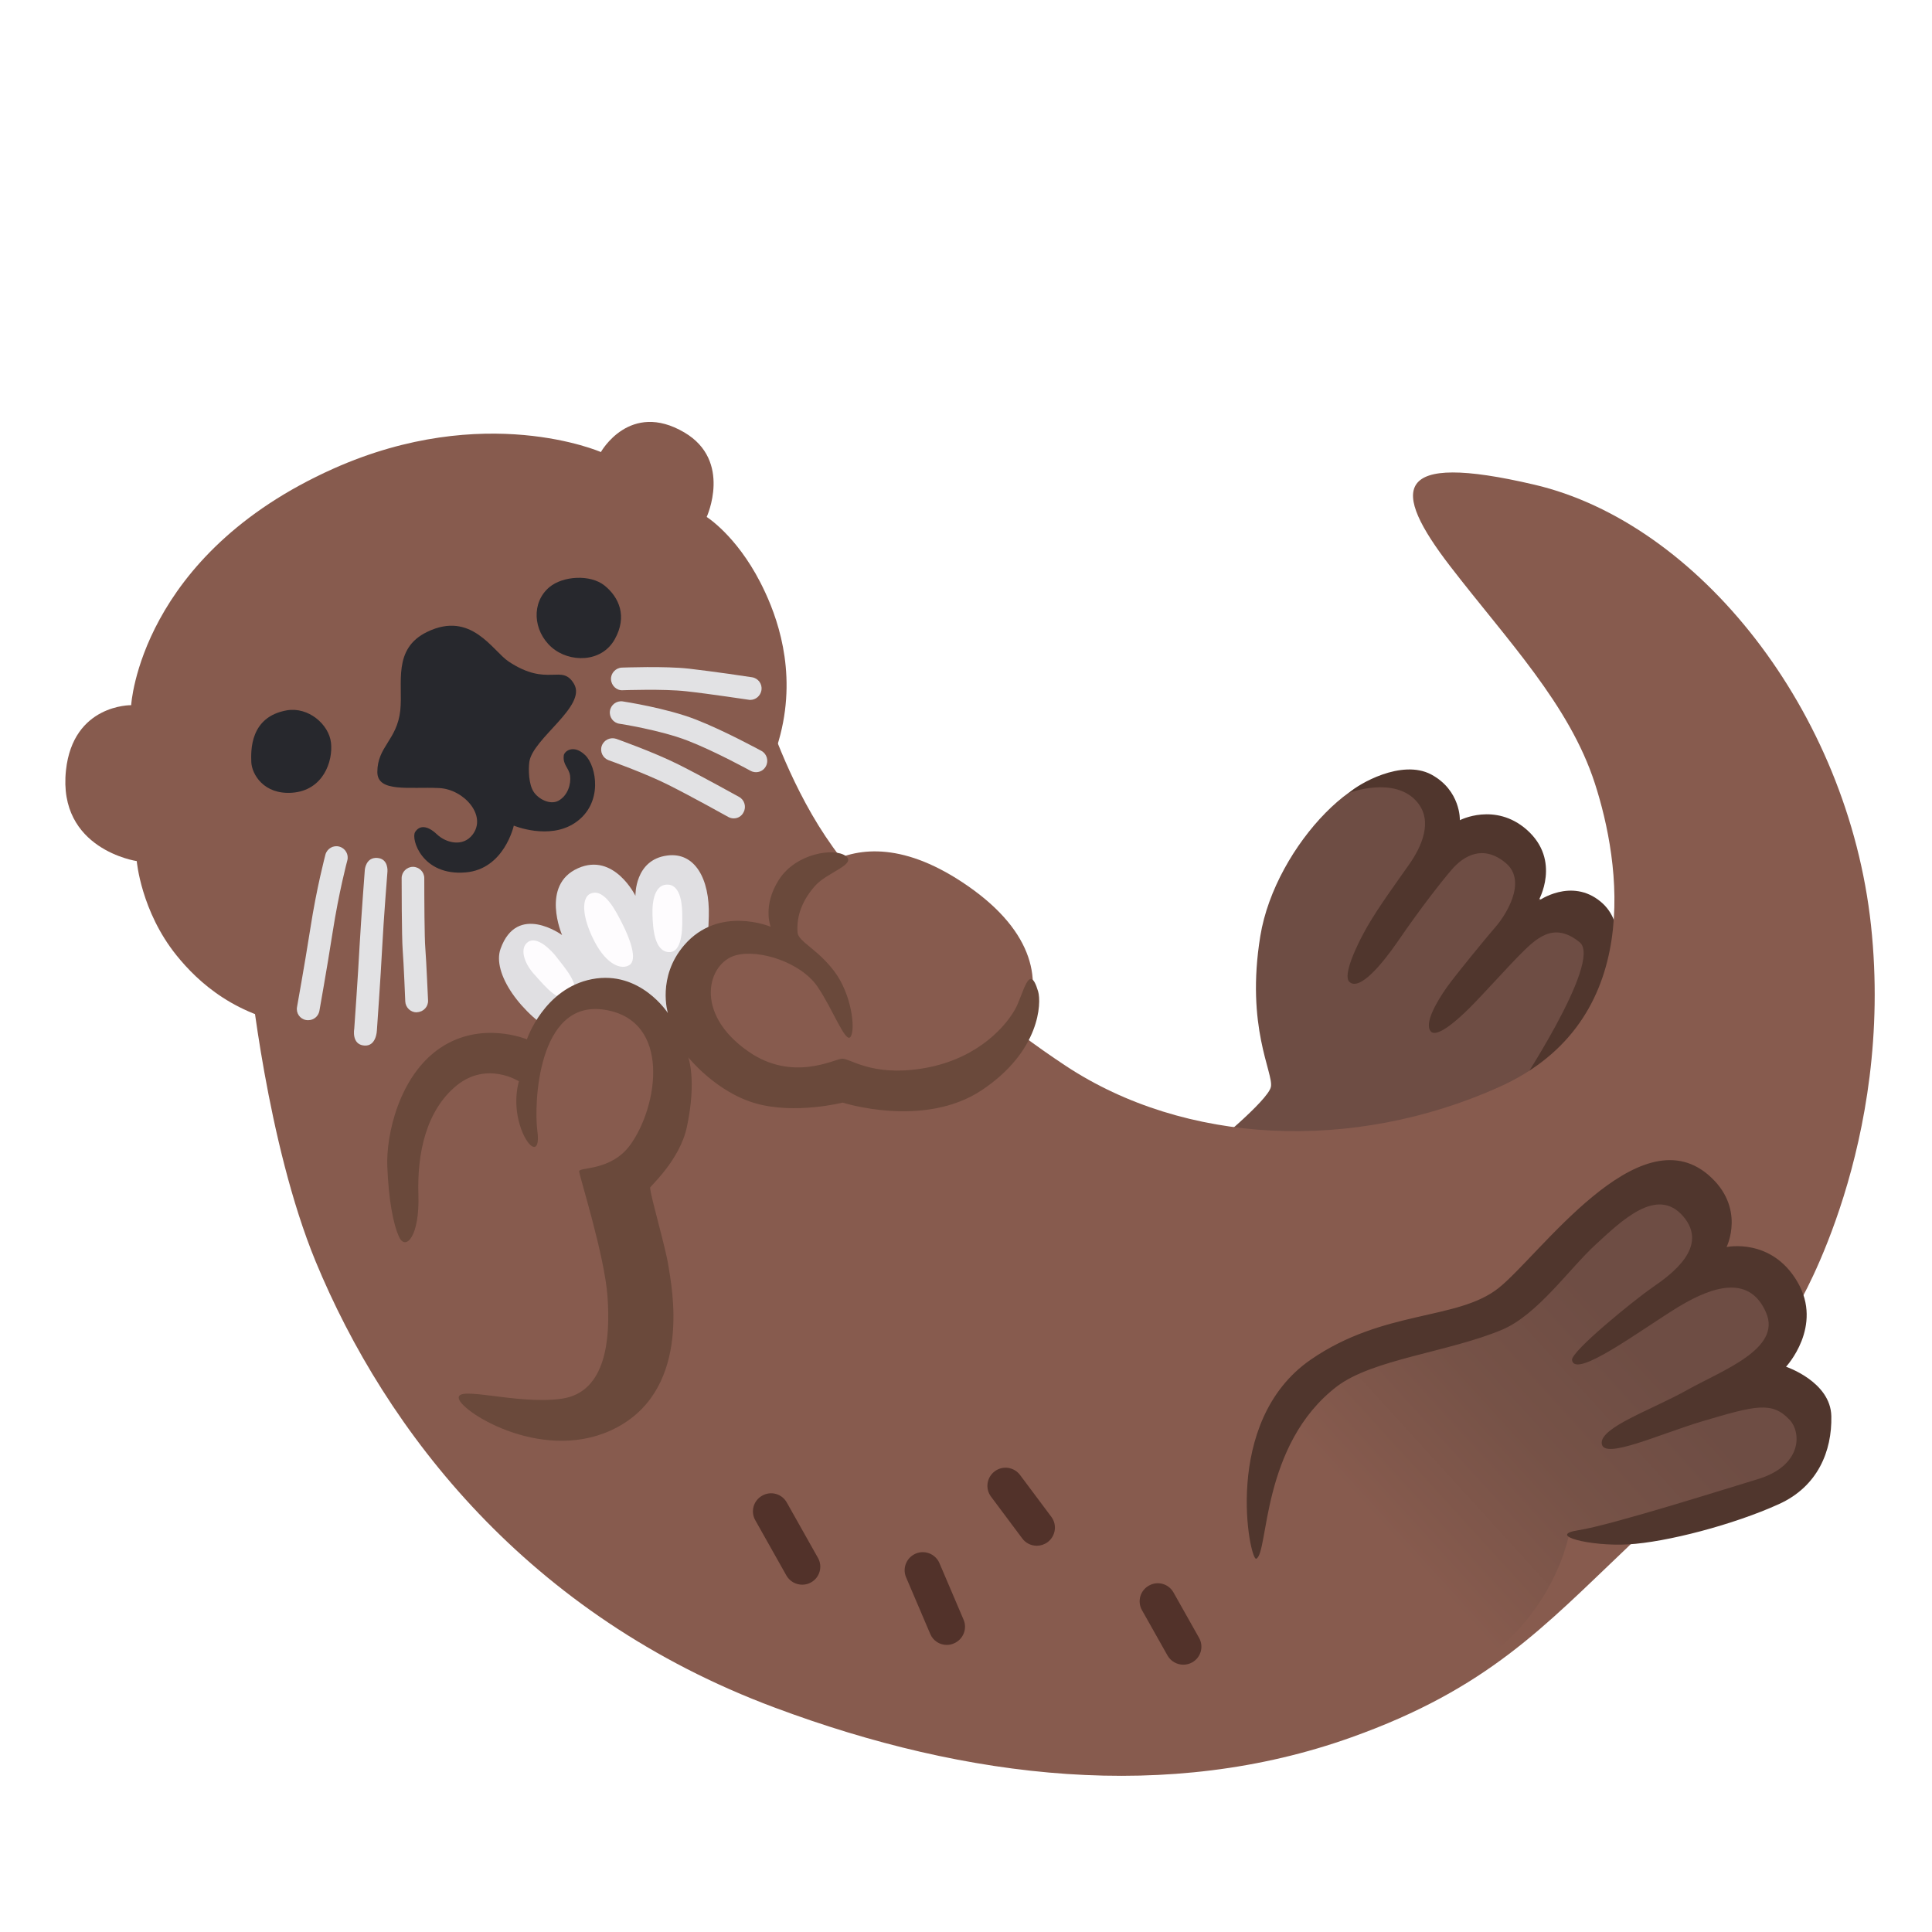
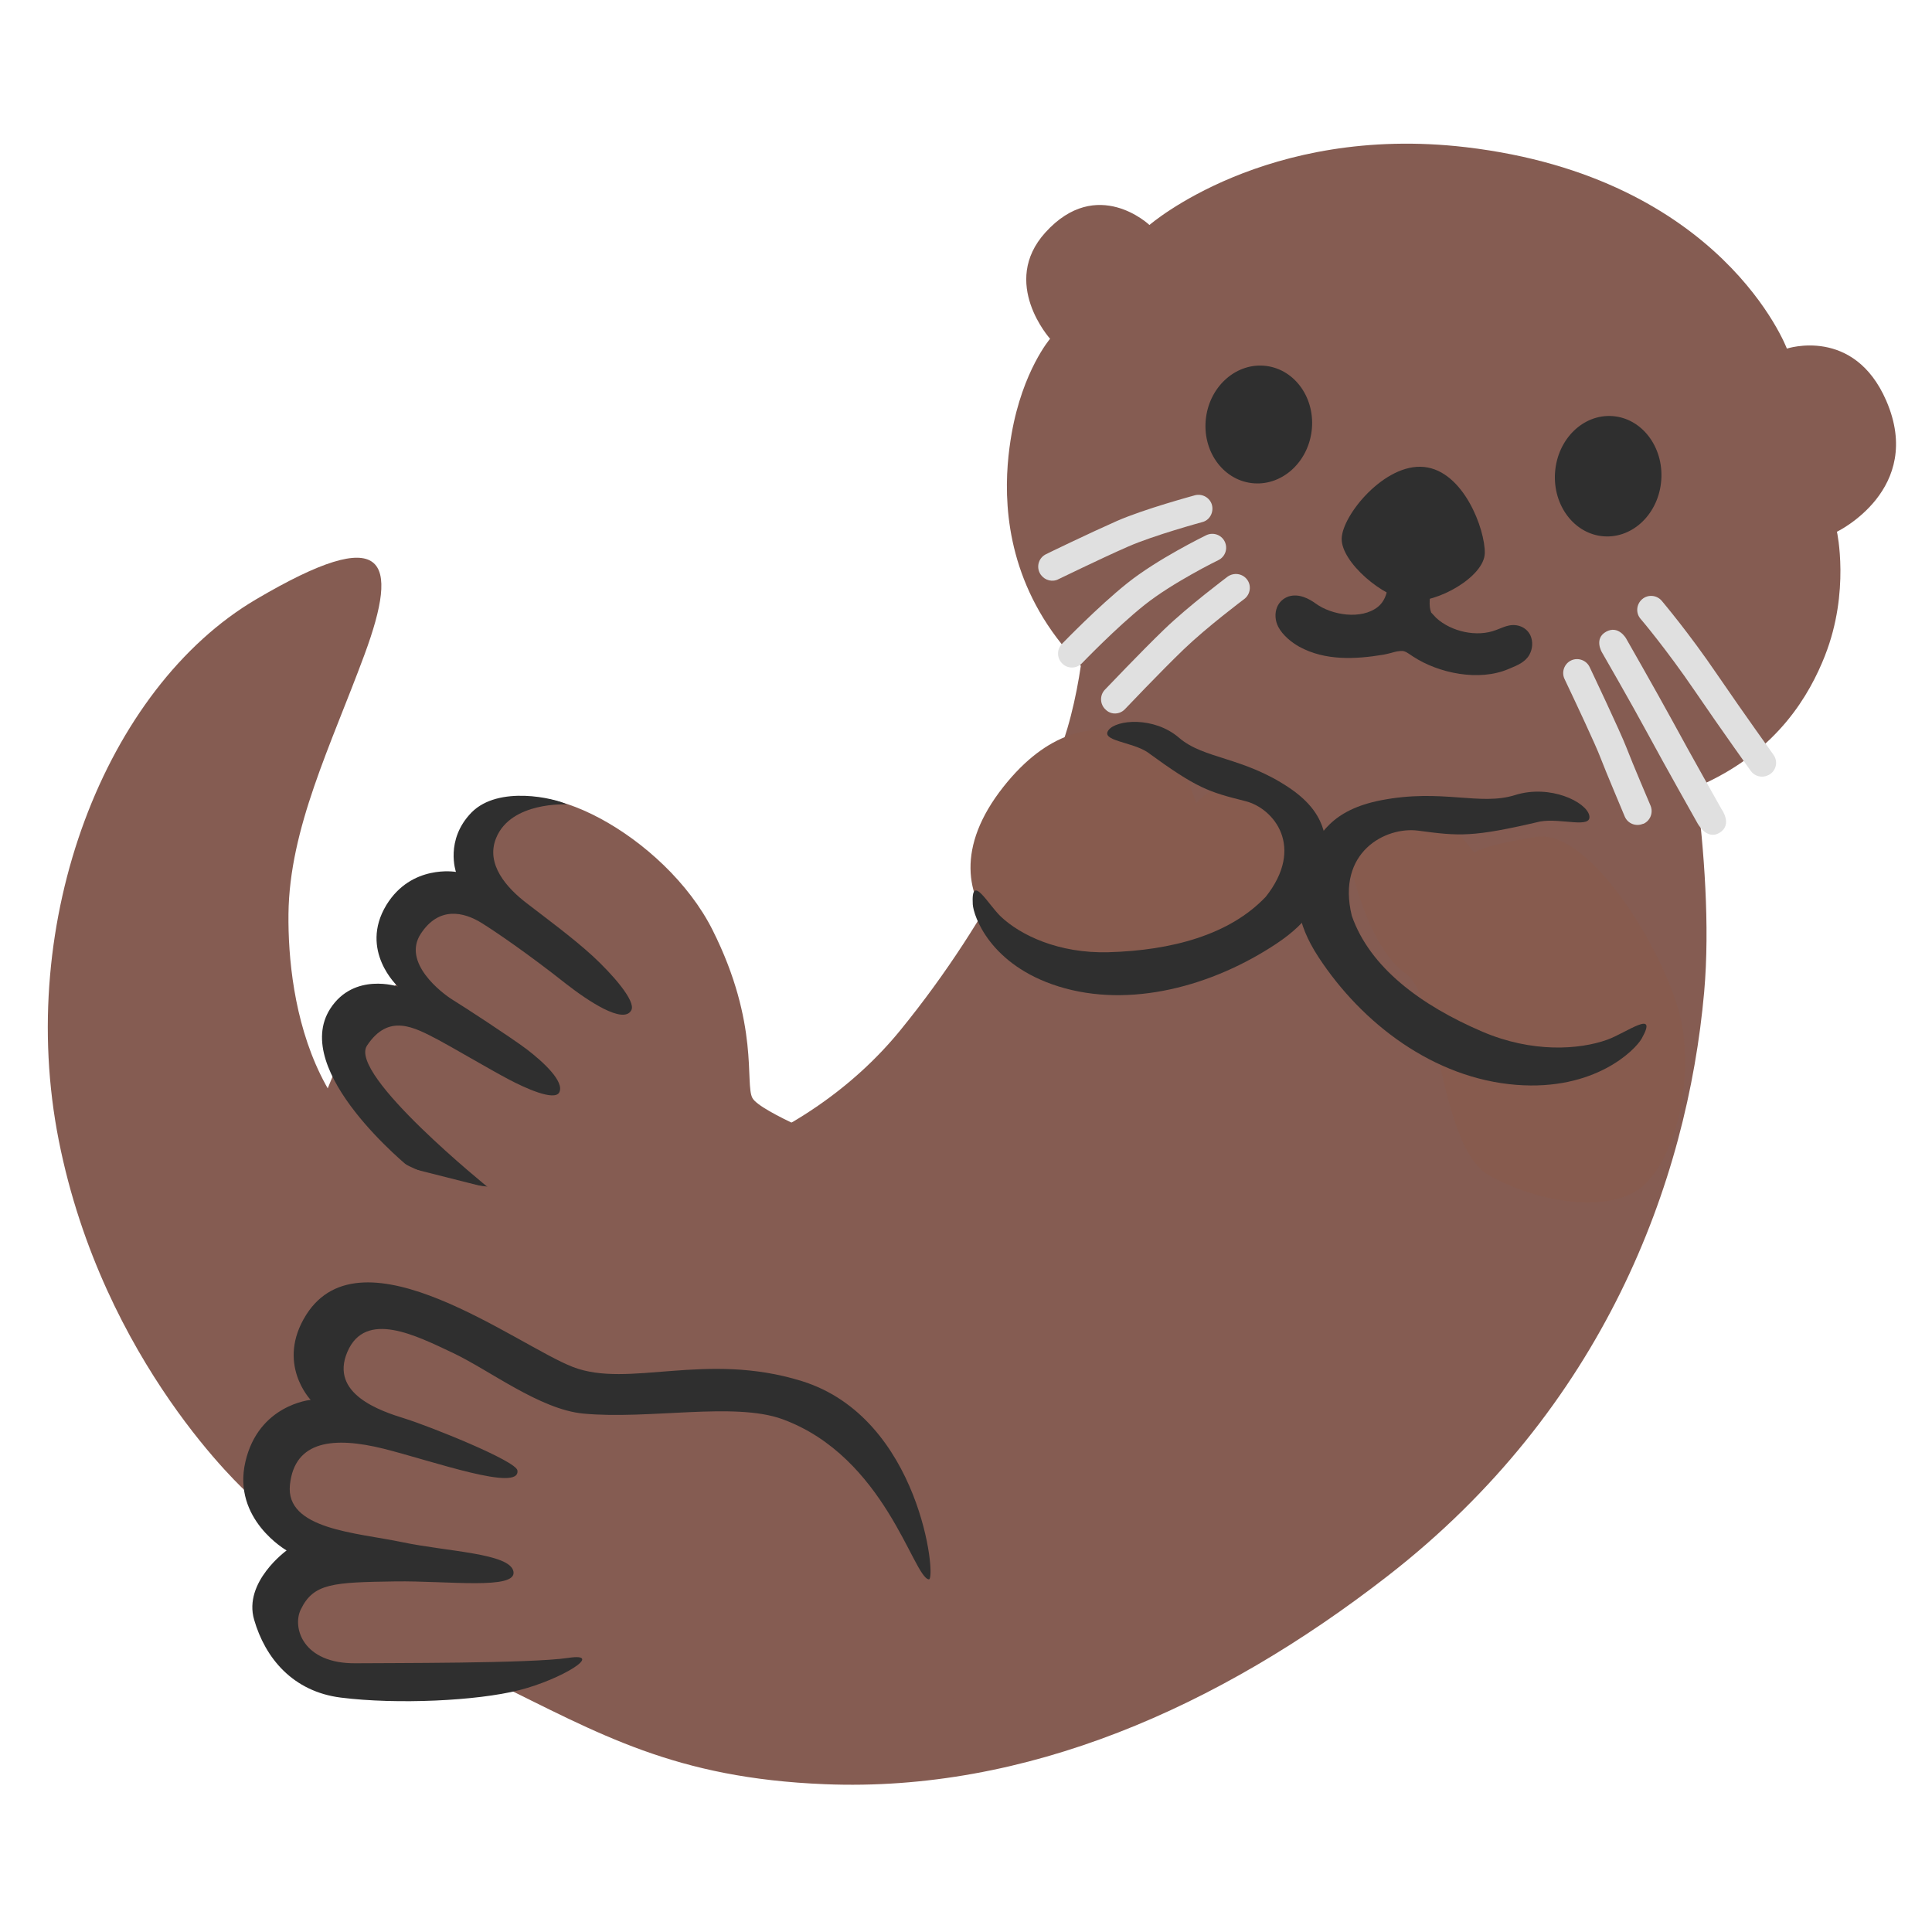
<svg xmlns="http://www.w3.org/2000/svg" version="1.1" id="Layer_2" x="0" y="0" viewBox="0 0 128 128" style="enable-background:new 0 0 128 128;" xml:space="preserve">
  <defs id="defs28546" />
-   <path style="fill:#6E4D44;" d="M80.07,76.12c0,0,3.94-3.19,4.13-4.11s-1.69-3.94-0.7-10s7.18-12.25,10-10.28  c2.82,1.97,2.53,3.24,2.53,3.24l2.82-0.28l2.11,1.55l0.56,3.1l3.38,1.55l3.38,4.08l-2.39,8.66l-10.7,4.43l-15.06,5.42L80.07,76.12z" id="path28448" />
-   <path style="fill:#50362D;" d="M89.4,52.52c0,0,3.03-1.14,4.5,0.63c1.06,1.27,0.28,2.96-0.56,4.15c-0.84,1.2-1.96,2.72-2.75,4.08  c-0.77,1.34-1.62,3.24-1.2,3.66c0.68,0.68,2.25-1.27,3.17-2.6c1.6-2.34,2.99-4.09,3.59-4.79c0.84-0.99,2.12-1.7,3.59-0.49  c1.55,1.27-0.14,3.66-0.63,4.22s-2.53,3.03-3.24,4.01c-0.7,0.99-1.55,2.46-1.06,2.96c0.42,0.42,1.83-0.84,2.6-1.62  c0.77-0.77,2.66-2.85,3.19-3.38c1.13-1.13,2.29-2.36,4.06-0.92c1.55,1.27-4.29,10-4.29,10l4.01-2.46c0,0,5-7.46,1.67-10.23  c-1.95-1.62-4.13-0.05-4.13-0.05s1.55-2.67-0.77-4.72c-2.1-1.84-4.43-0.63-4.43-0.63s0.07-1.97-1.9-3.03  C92.85,50.27,89.97,51.96,89.4,52.52z" id="path28450" />
  <radialGradient id="SVGID_1_" cx="68.416" cy="81.529" r="37.449" gradientTransform="matrix(-0.3544 0.9351 -1.016 -0.3851 175.4993 48.9517)" gradientUnits="userSpaceOnUse">
    <stop offset="0.26" style="stop-color:#B68D76" id="stop28452" />
    <stop offset="0.41" style="stop-color:#A87F6A" id="stop28454" />
    <stop offset="0.679" style="stop-color:#875B4E" id="stop28456" />
  </radialGradient>
-   <path style="fill:#875b4e;fill-opacity:1" d="M46.82,49.07L16.55,64.42c0,0,1.12,11.29,4.36,19.15c4.65,11.26,14.06,23.46,30.41,29.56  c12.81,4.79,26.14,6.29,38.22,1.97c9.02-3.22,12.74-7.32,18.3-12.6c5.45-5.18,11.33-16.12,11.33-16.12s6.34-10.63,4.79-25.06  c-1.53-14.24-11.47-26.68-22.31-29.21c-9.44-2.21-9.52,0.28-5.56,5.42c3.8,4.93,7.88,9.15,9.57,14.36  c1.69,5.21,3.38,15.77-6.34,20.13s-20.84,3.8-28.72-1.41s-13.37-11.4-15.91-15.2s-3.94-8.31-3.94-8.31L46.82,49.07z" id="path28459" />
-   <g id="g28463">
-     <path style="fill:#52322A;" d="M53.15,104.99c-0.42,0-0.83-0.22-1.05-0.61l-2.06-3.66c-0.33-0.58-0.12-1.31,0.46-1.63   c0.58-0.33,1.31-0.12,1.63,0.46l2.06,3.66c0.33,0.58,0.12,1.31-0.46,1.63C53.56,104.94,53.35,104.99,53.15,104.99z" id="path28461" />
-   </g>
-   <g id="g28467">
-     <path style="fill:#52322A;" d="M62.73,108.98c-0.47,0-0.91-0.27-1.1-0.73l-1.6-3.75c-0.26-0.61,0.03-1.31,0.64-1.57   c0.61-0.26,1.31,0.03,1.57,0.63l1.6,3.75c0.26,0.61-0.03,1.31-0.64,1.57C63.04,108.95,62.88,108.98,62.73,108.98z" id="path28465" />
-   </g>
-   <g id="g28471">
-     <path style="fill:#52322A;" d="M68.69,102.41c-0.37,0-0.73-0.17-0.96-0.48l-2.07-2.77c-0.4-0.53-0.29-1.28,0.24-1.68   c0.53-0.4,1.28-0.29,1.68,0.24l2.07,2.77c0.4,0.53,0.29,1.28-0.24,1.68C69.19,102.33,68.94,102.41,68.69,102.41z" id="path28469" />
-   </g>
-   <g id="g28475">
-     <path style="fill:#52322A;" d="M78.4,110.29c-0.42,0-0.83-0.22-1.05-0.61l-1.69-3c-0.33-0.58-0.12-1.31,0.46-1.63   c0.58-0.33,1.31-0.12,1.63,0.46l1.69,3c0.33,0.58,0.12,1.31-0.46,1.63C78.8,110.24,78.6,110.29,78.4,110.29z" id="path28473" />
-   </g>
  <radialGradient id="SVGID_2_" cx="29.675" cy="46.815" r="24.012" gradientTransform="matrix(-0.8885 0.4589 -0.3302 -0.6394 71.4988 63.129)" gradientUnits="userSpaceOnUse">
    <stop offset="0.271" style="stop-color:#FBE5CB" id="stop28477" />
    <stop offset="0.363" style="stop-color:#EFD7BE" id="stop28479" />
    <stop offset="0.538" style="stop-color:#CFB09B" id="stop28481" />
    <stop offset="0.776" style="stop-color:#9C7464" id="stop28483" />
    <stop offset="0.865" style="stop-color:#875B4E" id="stop28485" />
  </radialGradient>
-   <path style="fill:#875b4e;fill-opacity:1" d="M11.69,63.29c2.87,3.56,10.1,9.39,28.06-1.27c16.49-9.78,12.32-20.14,10.61-23.46  c-1.6-3.1-3.54-4.31-3.54-4.31s1.71-3.72-1.48-5.6c-3.62-2.13-5.53,1.3-5.53,1.3s-7.69-3.37-17.7,1.09  C9.25,36.78,8.69,46.72,8.69,46.72s-3.85-0.07-4.32,4.32c-0.56,5.24,4.69,6.01,4.69,6.01S9.34,60.37,11.69,63.29z" id="path28488" />
-   <path style="fill:#E0DFE2;" d="M44.43,68.5c2.32-1.48,2.46-5.33,2.53-7.81c0.07-2.46-0.92-4.25-2.75-4.01  c-2.18,0.28-2.11,2.67-2.11,2.67s-1.41-2.89-3.8-1.83c-2.51,1.11-1.06,4.43-1.06,4.43s-2.98-2.18-4.08,0.92  c-0.56,1.58,1.27,4.29,4.01,5.84C39.92,70.26,44.43,68.5,44.43,68.5z" id="path28490" />
-   <path style="fill:#FEFCFE;" d="M39.11,59.21c-0.54,0.24-0.63,1.41,0.28,3.17c0.81,1.55,1.79,1.9,2.32,1.55  c0.53-0.35,0.04-1.72-0.49-2.75C40.87,60.5,40.06,58.78,39.11,59.21z" id="path28492" />
-   <path style="fill:#FEFCFE;" d="M43.23,60.65c0.03,0.81,0.11,2.39,1.09,2.43c0.99,0.04,0.88-1.97,0.88-2.46s-0.04-1.94-0.92-2.01  C43.4,58.54,43.19,59.66,43.23,60.65z" id="path28494" />
-   <path style="fill:#FEFCFE;" d="M35.34,64.49c0.87,0.97,1.72,2.04,2.5,1.48s-0.53-1.97-0.92-2.5c-0.39-0.53-1.34-1.48-1.94-1.06  C34.39,62.83,34.75,63.82,35.34,64.49z" id="path28496" />
-   <path style="fill:#875B4E;" d="M52.03,59.91c0,0,3.76-7.01,12.11-1.2c8.87,6.17,1.97,13.3-2.67,13.23s-7.95,0.42-10.56-0.42  s-5-3.38-5-3.38l-2.46,1.69c0,0,0.49,4.79-1.2,6.83C40.55,78.71,44,88.21,41.4,90.74s-6.97,4.29-9.71,3.03  c-2.75-1.27-5.7-5.84-6.26-9.92c-0.56-4.08,1.41-13.59,5.28-13.87c3.87-0.28,4.36,0.07,4.36,0.07s1.27-4.5,4.65-4.08  s4.79,1.97,4.79,1.97l0.92-0.77c0,0-1.2-1.9,1.27-4.15c2.46-2.25,5.28-0.35,5.28-0.35S52.03,60.54,52.03,59.91z" id="path28498" />
-   <path style="fill:#6A493B;" d="M26.45,81.97c0.43,0.9,1.36-0.05,1.27-2.82s0.52-5.58,2.53-7.23c2.02-1.64,4.13-0.28,4.13-0.28  s-0.42,1.27,0.05,2.86s1.41,2.16,1.17,0.42c-0.23-1.74,0-8.73,4.46-8.02c4.46,0.7,3.53,6.44,1.69,8.96  c-1.27,1.74-3.38,1.45-3.38,1.74c0,0.28,1.69,5.58,1.88,8.31c0.19,2.72-0.05,6.34-3.05,6.76c-3,0.42-7.04-0.94-6.8,0  c0.23,0.94,5.82,4.41,10.51,1.88c4.98-2.69,3.57-9.39,3.38-10.65c-0.19-1.27-1.17-4.55-1.22-5.21c-0.01-0.09,1.97-1.81,2.44-4.04  c0.66-3.1,0.09-4.6,0.09-4.6s1.83,2.3,4.46,3.05c2.63,0.75,5.77-0.05,5.77-0.05s5.4,1.74,9.24-0.84c3.85-2.58,3.93-5.77,3.71-6.52  c-0.61-2.06-0.98,0.24-1.55,1.22c-0.84,1.45-2.86,3.38-6.19,3.89c-3.33,0.52-4.74-0.7-5.26-0.66s-3.28,1.55-6.19-0.47  c-3.68-2.55-2.7-5.88-0.84-6.38c1.55-0.42,4.3,0.47,5.4,2.06c1.03,1.5,1.88,3.85,2.21,3.33c0.33-0.52,0.05-2.82-1.08-4.32  c-1.13-1.5-2.39-1.97-2.44-2.58c-0.09-1.17,0.38-2.21,1.17-3.1s2.77-1.41,2.02-1.97c-0.75-0.56-3.28-0.19-4.41,1.55  c-1.13,1.74-0.56,3.14-0.56,3.14s-3.43-1.45-5.73,1.22c-1.82,2.12-1.08,4.5-1.08,4.5s-1.83-2.86-5.02-2.25  c-3.19,0.61-4.32,3.99-4.32,3.99s-3-1.27-5.73,0.56s-3.61,5.77-3.52,7.88C25.75,79.43,26.03,81.07,26.45,81.97z" id="path28500" />
-   <path style="fill:#27282D;" d="M19.01,47.06c-2.46,0.43-2.39,2.67-2.36,3.45c0.04,0.77,0.81,2.15,2.71,2.01  c2.05-0.15,2.71-2.08,2.57-3.31S20.42,46.82,19.01,47.06z" id="path28502" />
-   <path style="fill:#27282D;" d="M36.4,38.9c-1.21,1.01-1.09,2.89,0.14,3.98c1.17,1.03,3.31,1.05,4.19-0.53  c0.85-1.52,0.28-2.78-0.67-3.55S37.28,38.16,36.4,38.9z" id="path28504" />
-   <path style="fill:#27282D;" d="M28.31,41.86c-2.33,1.12-1.6,3.43-1.79,5.21C26.3,49.04,25,49.46,25,51.15  c0,1.37,2.11,0.97,4.08,1.06c1.65,0.07,3.21,1.83,2.22,3.1c-0.63,0.81-1.74,0.55-2.36-0.04c-0.63-0.6-1.16-0.6-1.44-0.14  c-0.28,0.46,0.46,2.91,3.34,2.67c2.57-0.21,3.2-3.1,3.2-3.1s2.33,0.97,4.05-0.18c1.9-1.27,1.44-3.77,0.67-4.5s-1.38-0.25-1.41,0.04  c-0.07,0.63,0.35,0.81,0.42,1.34s-0.14,1.3-0.77,1.65c-0.55,0.3-1.34-0.11-1.65-0.6c-0.32-0.49-0.35-1.45-0.28-1.97  c0.21-1.55,3.83-3.7,2.96-5.17c-0.81-1.37-1.72,0.25-4.33-1.48C32.63,43.12,31.23,40.45,28.31,41.86z" id="path28506" />
-   <g id="g28510">
-     <path style="fill:#E2E2E4;" d="M20.42,67.59c-0.04,0-0.09,0-0.14-0.01c-0.41-0.07-0.68-0.46-0.6-0.87c0-0.03,0.46-2.52,0.88-5.19   c0.42-2.72,0.98-4.81,1-4.9c0.11-0.4,0.52-0.64,0.92-0.53c0.4,0.11,0.64,0.52,0.53,0.92c-0.01,0.02-0.56,2.11-0.97,4.74   c-0.42,2.69-0.88,5.2-0.88,5.23C21.09,67.34,20.78,67.59,20.42,67.59z" id="path28508" />
-   </g>
-   <g id="g28514">
-     <path style="fill:#E2E2E4;" d="M24.97,68.27c0,0-0.03,1.07-0.84,1c-0.86-0.07-0.66-1.11-0.66-1.11c0,0,0.25-3.51,0.35-5.44   c0.11-1.94,0.35-5.09,0.35-5.09s0.06-0.84,0.82-0.79c0.76,0.05,0.68,0.9,0.68,0.9c0,0-0.25,3.12-0.35,5.05   C25.22,64.74,24.97,68.27,24.97,68.27z" id="path28512" />
-   </g>
-   <g id="g28518">
-     <path style="fill:#E2E2E4;" d="M27.6,67.07c-0.4,0-0.73-0.32-0.75-0.72c0,0-0.1-2.51-0.17-3.39c-0.07-0.9-0.07-4.62-0.07-4.78   c0-0.41,0.34-0.75,0.75-0.75s0.75,0.34,0.75,0.75c0,1.32,0.01,3.98,0.07,4.66c0.07,0.88,0.17,3.34,0.18,3.44   c0.02,0.41-0.3,0.76-0.72,0.78C27.62,67.07,27.61,67.07,27.6,67.07z" id="path28516" />
-   </g>
-   <g id="g28522">
-     <path style="fill:#E2E2E4;" d="M48.61,54.22c-0.12,0-0.25-0.03-0.37-0.1c-0.02-0.01-2.4-1.34-3.98-2.13   c-1.56-0.78-3.9-1.61-3.93-1.62c-0.39-0.14-0.6-0.57-0.46-0.96c0.14-0.39,0.57-0.59,0.96-0.46c0.1,0.04,2.46,0.87,4.1,1.69   c1.62,0.81,3.94,2.11,4.04,2.16c0.36,0.2,0.49,0.66,0.29,1.02C49.13,54.08,48.88,54.22,48.61,54.22z" id="path28520" />
-   </g>
-   <g id="g28526">
-     <path style="fill:#E2E2E4;" d="M50.09,51.16c-0.12,0-0.25-0.03-0.36-0.09c-0.02-0.01-2.34-1.29-4.17-2c-1.8-0.7-4.5-1.12-4.52-1.12   c-0.41-0.06-0.69-0.44-0.63-0.85c0.06-0.41,0.44-0.69,0.85-0.63c0.12,0.02,2.89,0.44,4.84,1.2c1.92,0.75,4.25,2.03,4.35,2.08   c0.36,0.2,0.49,0.66,0.29,1.02C50.61,51.02,50.35,51.16,50.09,51.16z" id="path28524" />
-   </g>
-   <g id="g28530">
-     <path style="fill:#E2E2E4;" d="M49.71,46.37c-0.04,0-0.07,0-0.11-0.01c-0.03,0-2.57-0.39-4.12-0.56c-1.51-0.17-4.19-0.07-4.22-0.07   c-0.41,0.03-0.76-0.31-0.78-0.72c-0.02-0.41,0.31-0.76,0.72-0.78c0.11,0,2.82-0.11,4.44,0.07c1.58,0.18,4.08,0.55,4.18,0.57   c0.41,0.06,0.69,0.44,0.63,0.85C50.39,46.1,50.07,46.37,49.71,46.37z" id="path28528" />
-   </g>
-   <linearGradient id="SVGID_3_" gradientUnits="userSpaceOnUse" x1="88.858" y1="107.701" x2="111.349" y2="87.218">
+   <linearGradient id="SVGID_3_" gradientUnits="userSpaceOnUse" x1="88.858" y1="107.701" x2="111.349" y2="87.218" gradientTransform="matrix(-0.9659258,0.258819,0.258819,0.9659258,113.1571,-20.28151)">
    <stop offset="0.208" style="stop-color:#875B4E" id="stop28532" />
    <stop offset="0.579" style="stop-color:#765247" id="stop28534" />
    <stop offset="0.888" style="stop-color:#6E4D44" id="stop28536" />
  </linearGradient>
-   <path style="fill:url(#SVGID_3_);" d="M82.93,106.72c-0.14-3.17,0.42-6.26,0.84-7.81c1.12-4.12,2.11-6.62,4.36-7.95  c5.96-3.54,9.95-3.11,12.11-4.65c2.46-1.76,7.34-9.46,10.91-8.05c2.5,0.99,2.39,5.3,2.39,5.3s3.87,0.07,4.5,2.39  c0.63,2.32-0.84,4.72-0.84,4.72s2.96,1.46,3.19,3.45c0.23,2.06-0.66,4.27-5.44,5.82s-10.98,1.64-10.98,1.64s-1.4,8.34-11.05,10.84  C86.66,114.04,83.14,111.51,82.93,106.72z" id="path28539" />
-   <path style="fill:#50362D;" d="M83.23,103.27c-0.42,0.19-2.34-9.08,3.61-13.19c4.83-3.33,9.71-2.58,12.44-4.74  c2.72-2.16,9.24-11.47,13.89-7.51c2.53,2.16,1.22,4.79,1.22,4.79s2.97-0.64,4.69,2.3c1.74,2.96-0.75,5.63-0.75,5.63  s2.96,0.99,3,3.28c0.05,2.3-0.89,4.65-3.47,5.82c-2.99,1.36-7.46,2.53-10,2.67c-2.53,0.14-5.44-0.61-3.28-0.94  c2.16-0.33,10.14-2.86,11.87-3.38c2.96-0.89,2.91-3.1,2.11-3.94c-1.16-1.23-2.25-0.94-5.73,0.09c-2.92,0.87-6.57,2.58-6.71,1.5  c-0.14-1.08,3.33-2.25,5.68-3.57c2.35-1.31,6.24-2.72,5.21-5.11c-1.03-2.39-3.28-1.92-5.82-0.38c-2.53,1.55-6.83,4.79-7.04,3.52  c-0.09-0.56,4.13-3.99,5.35-4.83c1.22-0.84,3.75-2.67,2.02-4.69s-4.08,0.28-5.82,1.88c-1.74,1.6-3.85,4.65-6.19,5.63  c-3.53,1.48-8.56,1.95-10.93,3.75C83.52,95.72,84.06,102.9,83.23,103.27z" id="path28541" />
+   <g id="g1">
+     <path style="fill:#855c52;fill-opacity:1;stroke-width:1" d="m 55.747,75.822 c 0,0 -5.375,-2.134 -5.895,-3.071 C 49.332,71.813 50.352,67.885 47.213,61.623 44.074,55.36 35.228,50.725 32.827,53.829 30.426,56.933 31.174,58.218 31.174,58.218 l -3.166,0.654 -1.771,2.405 0.444,3.566 -3.154,2.837 -2.293,5.593 5.548,8.618 13.159,1.185 18.243,0.781 z" id="path28448" />
+     <path style="fill:#2f2f2f;fill-opacity:1;stroke-width:1" d="m 37.56,53.295 c 0,0 -3.687,-0.211 -4.686,2.216 -0.722,1.743 0.702,3.319 2.021,4.329 1.323,1.021 3.059,2.295 4.382,3.508 1.294,1.197 2.866,2.977 2.551,3.578 -0.509,0.972 -2.882,-0.618 -4.336,-1.753 -2.538,-2.004 -4.647,-3.437 -5.538,-3.995 -1.251,-0.792 -2.887,-1.13 -4.076,0.687 -1.256,1.91 1.397,3.938 2.121,4.381 0.724,0.443 3.786,2.439 4.892,3.265 1.099,0.84 2.525,2.152 2.161,2.863 -0.315,0.6 -2.278,-0.292 -3.382,-0.88 -1.1,-0.577 -3.866,-2.199 -4.623,-2.596 -1.615,-0.846 -3.296,-1.791 -4.734,0.379 -1.256,1.91 8.073,9.431 8.073,9.431 l -5.203,-1.315 c 0,0 -7.982,-6.423 -5.298,-10.572 1.573,-2.427 4.48,-1.459 4.48,-1.459 0,0 -2.596,-2.38 -0.767,-5.402 1.661,-2.718 4.61,-2.193 4.61,-2.193 0,0 -0.746,-2.121 1.039,-3.946 1.792,-1.803 5.503,-0.942 6.314,-0.526 z" id="path28450" />
+     <path style="fill:#855c52;fill-opacity:1;stroke-width:1" d="m 76.551,39.548 34.749,5.844 c 0,0 2.384,11.535 1.606,20.328 -1.123,12.598 -6.673,27.601 -20.988,38.707 -11.213,8.712 -23.959,14.324 -37.267,13.781 -9.936,-0.399 -14.891,-3.311 -22.036,-6.823 C 25.611,107.937 16.398,98.915 16.398,98.915 c 0,0 -9.573,-8.572 -12.503,-23.353 -2.891,-14.586 3.11,-29.991 13.069,-35.853 8.671,-5.112 9.521,-2.669 7.188,3.651 -2.24,6.062 -4.977,11.507 -5.04,17.193 -0.062,5.686 1.531,16.675 12.513,17.987 10.982,1.313 21.829,-2.684 28.026,-10.286 6.197,-7.602 9.722,-15.436 11.063,-19.988 1.341,-4.552 1.333,-9.455 1.333,-9.455 z" id="path28459" />
+     <path style="fill:#855c52;fill-opacity:1;stroke-width:1" d="m 120.912,43.433 c -2.042,5.176 -8.325,14.571 -33.054,8.704 C 65.156,46.758 66.241,33.212 67.023,28.735 c 0.734,-4.181 2.548,-6.291 2.548,-6.291 0,0 -3.336,-3.701 -0.312,-7.042 3.432,-3.787 6.895,-0.496 6.895,-0.496 0,0 7.71,-6.704 20.955,-5.155 17.02,2.002 21.276,13.345 21.276,13.345 0,0 4.447,-1.478 6.585,3.451 2.551,5.883 -3.268,8.682 -3.268,8.682 0,0 0.879,3.958 -0.791,8.202 z" id="path28488" />
+     <path style="fill:#875b4e;stroke-width:1" d="m 78.281,50.56 c 0,0 -5.898,-5.907 -11.809,1.577 -6.28,7.947 2.615,13.261 6.962,12.146 4.347,-1.115 7.629,-1.389 9.805,-2.788 2.176,-1.398 3.573,-4.386 3.573,-4.386 l 2.885,1.073 c 0,0 1.149,4.726 3.426,6.311 2.29,1.592 2.234,11.525 5.534,13.376 3.299,1.851 8.007,2.561 10.164,0.728 2.163,-1.844 3.405,-6.914 2.561,-10.972 -0.844,-4.058 -5.896,-12.778 -9.635,-12.174 -3.739,0.604 -4.083,1.051 -4.083,1.051 0,0 -2.709,-4.05 -5.751,-2.882 -3.042,1.168 -3.849,2.979 -3.849,2.979 l -1.125,-0.534 c 0,0 0.492,-2.102 -2.591,-3.712 -3.073,-1.613 -5.091,0.854 -5.091,0.854 0,0 -0.763,-2.041 -0.975,-2.648 z" id="path28498" />
+     <path style="fill:#2f2f2f;fill-opacity:1;stroke-width:1" d="m 84.584,62.51 c -4.256,2.833 -9.731,4.318 -14.45,2.845 -4.541,-1.417 -5.641,-4.673 -5.686,-5.446 -0.118,-2.123 1.004,0.01 1.87,0.826 1.279,1.208 3.802,2.447 7.138,2.352 4.147,-0.119 8.004,-1.139 10.404,-3.673 2.609,-3.288 0.554,-5.859 -1.353,-6.338 -2.439,-0.612 -3.195,-0.838 -6.504,-3.255 -1.043,-0.679 -3.083,-0.734 -2.565,-1.442 0.518,-0.709 3.025,-0.923 4.675,0.498 1.649,1.422 4.229,1.255 7.292,3.309 2.427,1.632 2.542,3.326 2.484,5.129 -0.068,2.139 -1.159,3.766 -3.305,5.194 z" id="path28500" />
+     <path d="m 87.348,63.402 c 2.902,4.439 7.673,8.045 13.106,8.472 5.228,0.411 7.893,-2.326 8.309,-3.061 1.137,-2.021 -1.01,-0.386 -2.269,0.067 -1.86,0.672 -4.983,0.883 -8.277,-0.526 -4.096,-1.752 -7.469,-4.267 -8.657,-7.682 -1.034,-4.232 2.258,-5.925 4.398,-5.639 2.737,0.366 3.602,0.444 8.076,-0.605 1.371,-0.25 3.44,0.502 3.261,-0.393 -0.179,-0.895 -2.587,-2.093 -4.921,-1.359 -2.334,0.734 -4.838,-0.446 -8.892,0.346 -3.214,0.632 -4.142,2.237 -4.95,4.016 -0.958,2.11 -0.647,4.125 0.816,6.363 z" style="fill:#2f2f2f;fill-opacity:1;stroke-width:1" id="path1" />
+     <g id="g28510" transform="matrix(-1.108696,0.5266732,0.5266732,1.108696,102.8213,-34.97445)" style="stroke-width:0.815">
+       <path style="fill:#e0e0e0;stroke-width:0.815" d="m 19.649,68.541 c -0.04,0 -0.09,0 -0.14,-0.01 -0.41,-0.07 -0.68,-0.46 -0.6,-0.87 0,-0.03 0.46,-2.52 0.88,-5.19 0.42,-2.72 0.98,-4.81 1,-4.9 0.11,-0.4 0.52,-0.64 0.92,-0.53 0.4,0.11 0.64,0.52 0.53,0.92 -0.01,0.02 -0.56,2.11 -0.97,4.74 -0.42,2.69 -0.88,5.2 -0.88,5.23 -0.07,0.36 -0.38,0.61 -0.74,0.61 z" id="path28508" />
+     </g>
+     <g id="g28514" transform="matrix(-1.108696,0.5266732,0.5266732,1.108696,102.8213,-34.97445)" style="stroke-width:0.815">
+       <path style="fill:#e0e0e0;stroke-width:0.815" d="m 24.199,69.221 c 0,0 -0.03,1.07 -0.84,1 -0.86,-0.07 -0.66,-1.11 -0.66,-1.11 0,0 0.25,-3.51 0.35,-5.44 0.11,-1.94 0.35,-5.09 0.35,-5.09 0,0 0.06,-0.84 0.82,-0.79 0.76,0.05 0.68,0.9 0.68,0.9 0,0 -0.25,3.12 -0.35,5.05 -0.1,1.95 -0.35,5.48 -0.35,5.48 z" id="path28512" />
+     </g>
+     <g id="g28518" transform="matrix(-1.108696,0.5266732,0.5266732,1.108696,102.8213,-34.97445)" style="stroke-width:0.815">
+       <path style="fill:#e0e0e0;stroke-width:0.815" d="m 26.829,68.021 c -0.4,0 -0.73,-0.32 -0.75,-0.72 0,0 -0.1,-2.51 -0.17,-3.39 -0.07,-0.9 -0.07,-4.62 -0.07,-4.78 0,-0.41 0.34,-0.75 0.75,-0.75 0.41,0 0.75,0.34 0.75,0.75 0,1.32 0.01,3.98 0.07,4.66 0.07,0.88 0.17,3.34 0.18,3.44 0.02,0.41 -0.3,0.76 -0.72,0.78 -0.02,0.01 -0.03,0.01 -0.04,0.01 z" id="path28516" />
+     </g>
+     <g id="g28522" transform="matrix(-1.171626,0.3659012,0.3659012,1.171626,112.1979,-34.20191)" style="stroke-width:0.815">
+       <path style="fill:#e0e0e0;stroke-width:0.815" d="m 49.372,54.083 c -0.12,0 -0.25,-0.03 -0.37,-0.1 -0.02,-0.01 -2.4,-1.34 -3.98,-2.13 -1.56,-0.78 -3.9,-1.61 -3.93,-1.62 -0.39,-0.14 -0.6,-0.57 -0.46,-0.96 0.14,-0.39 0.57,-0.59 0.96,-0.46 0.1,0.04 2.46,0.87 4.1,1.69 1.62,0.81 3.94,2.11 4.04,2.16 0.36,0.2 0.49,0.66 0.29,1.02 -0.13,0.26 -0.38,0.4 -0.65,0.4 z" id="path28520" />
+     </g>
+     <g id="g28526" transform="matrix(-1.171626,0.3659012,0.3659012,1.171626,112.1979,-34.20191)" style="stroke-width:0.815">
+       <path style="fill:#e0e0e0;stroke-width:0.815" d="m 50.852,51.023 c -0.12,0 -0.25,-0.03 -0.36,-0.09 -0.02,-0.01 -2.34,-1.29 -4.17,-2 -1.8,-0.7 -4.5,-1.12 -4.52,-1.12 -0.41,-0.06 -0.69,-0.44 -0.63,-0.85 0.06,-0.41 0.44,-0.69 0.85,-0.63 0.12,0.02 2.89,0.44 4.84,1.2 1.92,0.75 4.25,2.03 4.35,2.08 0.36,0.2 0.49,0.66 0.29,1.02 -0.13,0.25 -0.39,0.39 -0.65,0.39 z" id="path28524" />
+     </g>
+     <g id="g28530" transform="matrix(-1.171626,0.3659012,0.3659012,1.171626,112.1979,-34.20191)" style="stroke-width:0.815">
+       <path style="fill:#e0e0e0;stroke-width:0.815" d="m 50.472,46.233 c -0.04,0 -0.07,0 -0.11,-0.01 -0.03,0 -2.57,-0.39 -4.12,-0.56 -1.51,-0.17 -4.19,-0.07 -4.22,-0.07 -0.41,0.03 -0.76,-0.31 -0.78,-0.72 -0.02,-0.41 0.31,-0.76 0.72,-0.78 0.11,0 2.82,-0.11 4.44,0.07 1.58,0.18 4.08,0.55 4.18,0.57 0.41,0.06 0.69,0.44 0.63,0.85 -0.06,0.38 -0.38,0.65 -0.74,0.65 z" id="path28528" />
+     </g>
+     <path style="fill:#855c52;fill-opacity:1;stroke-width:1" d="m 63.039,108.291 c -0.926,-3.5 -2.586,-6.674 -3.571,-8.219 -2.621,-4.106 -4.549,-6.491 -7.452,-7.175 -7.694,-1.828 -11.893,-0.003 -14.769,-0.945 -3.277,-1.08 -11.21,-7.805 -14.618,-5.056 -2.386,1.928 -0.8,6.584 -0.8,6.584 0,0 -4.191,1.392 -4.088,4.133 0.103,2.741 2.52,4.854 2.52,4.854 0,0 -2.727,2.597 -2.301,4.842 0.45,2.322 2.171,4.425 7.903,4.488 5.732,0.062 12.515,-1.948 12.515,-1.948 0,0 4.361,8.606 15.72,8.046 7.368,-0.365 10.341,-4.317 8.94,-9.605 z" id="path28539" />
+     <path style="fill:#2f2f2f;fill-opacity:1;stroke-width:1" d="m 61.539,104.636 c 0.522,0.064 -0.54,-10.684 -8.417,-13.136 -6.392,-1.984 -11.451,0.493 -15.159,-0.931 -3.697,-1.427 -13.963,-9.348 -17.68,-3.454 -2.021,3.213 0.3,5.631 0.3,5.631 0,0 -3.452,0.313 -4.325,4.1 -0.888,3.815 2.731,5.876 2.731,5.876 0,0 -2.887,2.085 -2.151,4.592 0.728,2.522 2.551,4.761 5.758,5.158 3.719,0.464 8.984,0.218 11.798,-0.493 2.803,-0.708 5.717,-2.514 3.252,-2.139 -2.464,0.375 -12.015,0.334 -14.076,0.356 -3.526,0.037 -4.223,-2.386 -3.638,-3.573 0.845,-1.734 2.131,-1.789 6.27,-1.851 3.476,-0.046 8.032,0.575 7.817,-0.649 -0.215,-1.224 -4.391,-1.318 -7.399,-1.956 -3.005,-0.627 -7.72,-0.84 -7.411,-3.793 0.309,-2.953 2.919,-3.206 6.209,-2.393 3.282,0.827 9.067,2.893 8.863,1.439 -0.092,-0.64 -5.854,-2.94 -7.469,-3.44 -1.614,-0.5 -4.992,-1.632 -3.795,-4.42 1.197,-2.788 4.538,-1.083 6.977,0.068 2.439,1.151 5.774,3.754 8.655,4.026 4.347,0.411 9.985,-0.788 13.178,0.366 6.826,2.493 8.68,10.496 9.71,10.617 z" id="path28541" />
+     <path id="circle65356-9" style="fill:#2f2f2f;stroke-width:1" d="m 86.898,28.568 c -0.272,2.143 -2.058,3.681 -3.991,3.436 -1.933,-0.245 -3.279,-2.181 -3.008,-4.323 0.272,-2.143 2.059,-3.681 3.991,-3.436 1.933,0.245 3.279,2.181 3.008,4.323 z" />
+     <path id="circle65358-2" style="fill:#2f2f2f;stroke-width:1" d="m 110.064,31.802 c -0.157,2.2 -1.86,3.87 -3.804,3.731 -1.943,-0.139 -3.391,-2.035 -3.234,-4.235 0.157,-2.2 1.86,-3.87 3.804,-3.731 1.943,0.139 3.391,2.035 3.234,4.235 z" />
+     <path style="fill:#2f2f2f;fill-opacity:1;stroke-width:1" d="m 98.371,36.649 c -0.032,1.557 -3.16,3.34 -4.944,3.155 -1.784,-0.185 -4.569,-2.56 -4.537,-4.117 0.032,-1.557 2.854,-5.015 5.461,-4.749 2.619,0.265 4.049,4.14 4.02,5.711 z" id="path65362-6" />
+     <path d="m 101.314,43.399 c -0.27,0.471 -0.81,0.691 -1.206,0.855 l -0.18,0.076 c -1.93,0.821 -4.594,0.291 -6.309,-0.833 l -0.178,-0.118 c -0.24,-0.161 -0.341,-0.226 -0.507,-0.25 -0.261,-0.012 -0.516,0.054 -0.747,0.123 -0.185,0.05 -0.369,0.092 -0.526,0.121 -1.867,0.313 -3.873,0.41 -5.581,-0.526 -0.472,-0.262 -1.091,-0.739 -1.391,-1.316 -0.214,-0.403 -0.243,-0.916 -0.078,-1.308 0.141,-0.336 0.414,-0.586 0.761,-0.706 0.692,-0.216 1.368,0.159 1.791,0.465 1.06,0.777 3.033,1.099 4.132,0.22 0.374,-0.303 0.603,-0.788 0.662,-1.441 l 0.023,-0.166 c -0.958,-0.178 4.583,0.385 2.851,0.284 -0.094,0.606 -0.194,1.253 -0.012,1.703 l 0.339,0.362 c 0.991,0.903 2.691,1.296 3.975,0.791 l 0.224,-0.087 c 0.198,-0.082 0.387,-0.157 0.605,-0.203 0.586,-0.129 1.178,0.124 1.427,0.643 0.188,0.408 0.16,0.904 -0.075,1.312 z" style="fill:#2f2f2f;fill-rule:nonzero;stroke-width:0.757" id="path27816-5" />
+   </g>
</svg>
